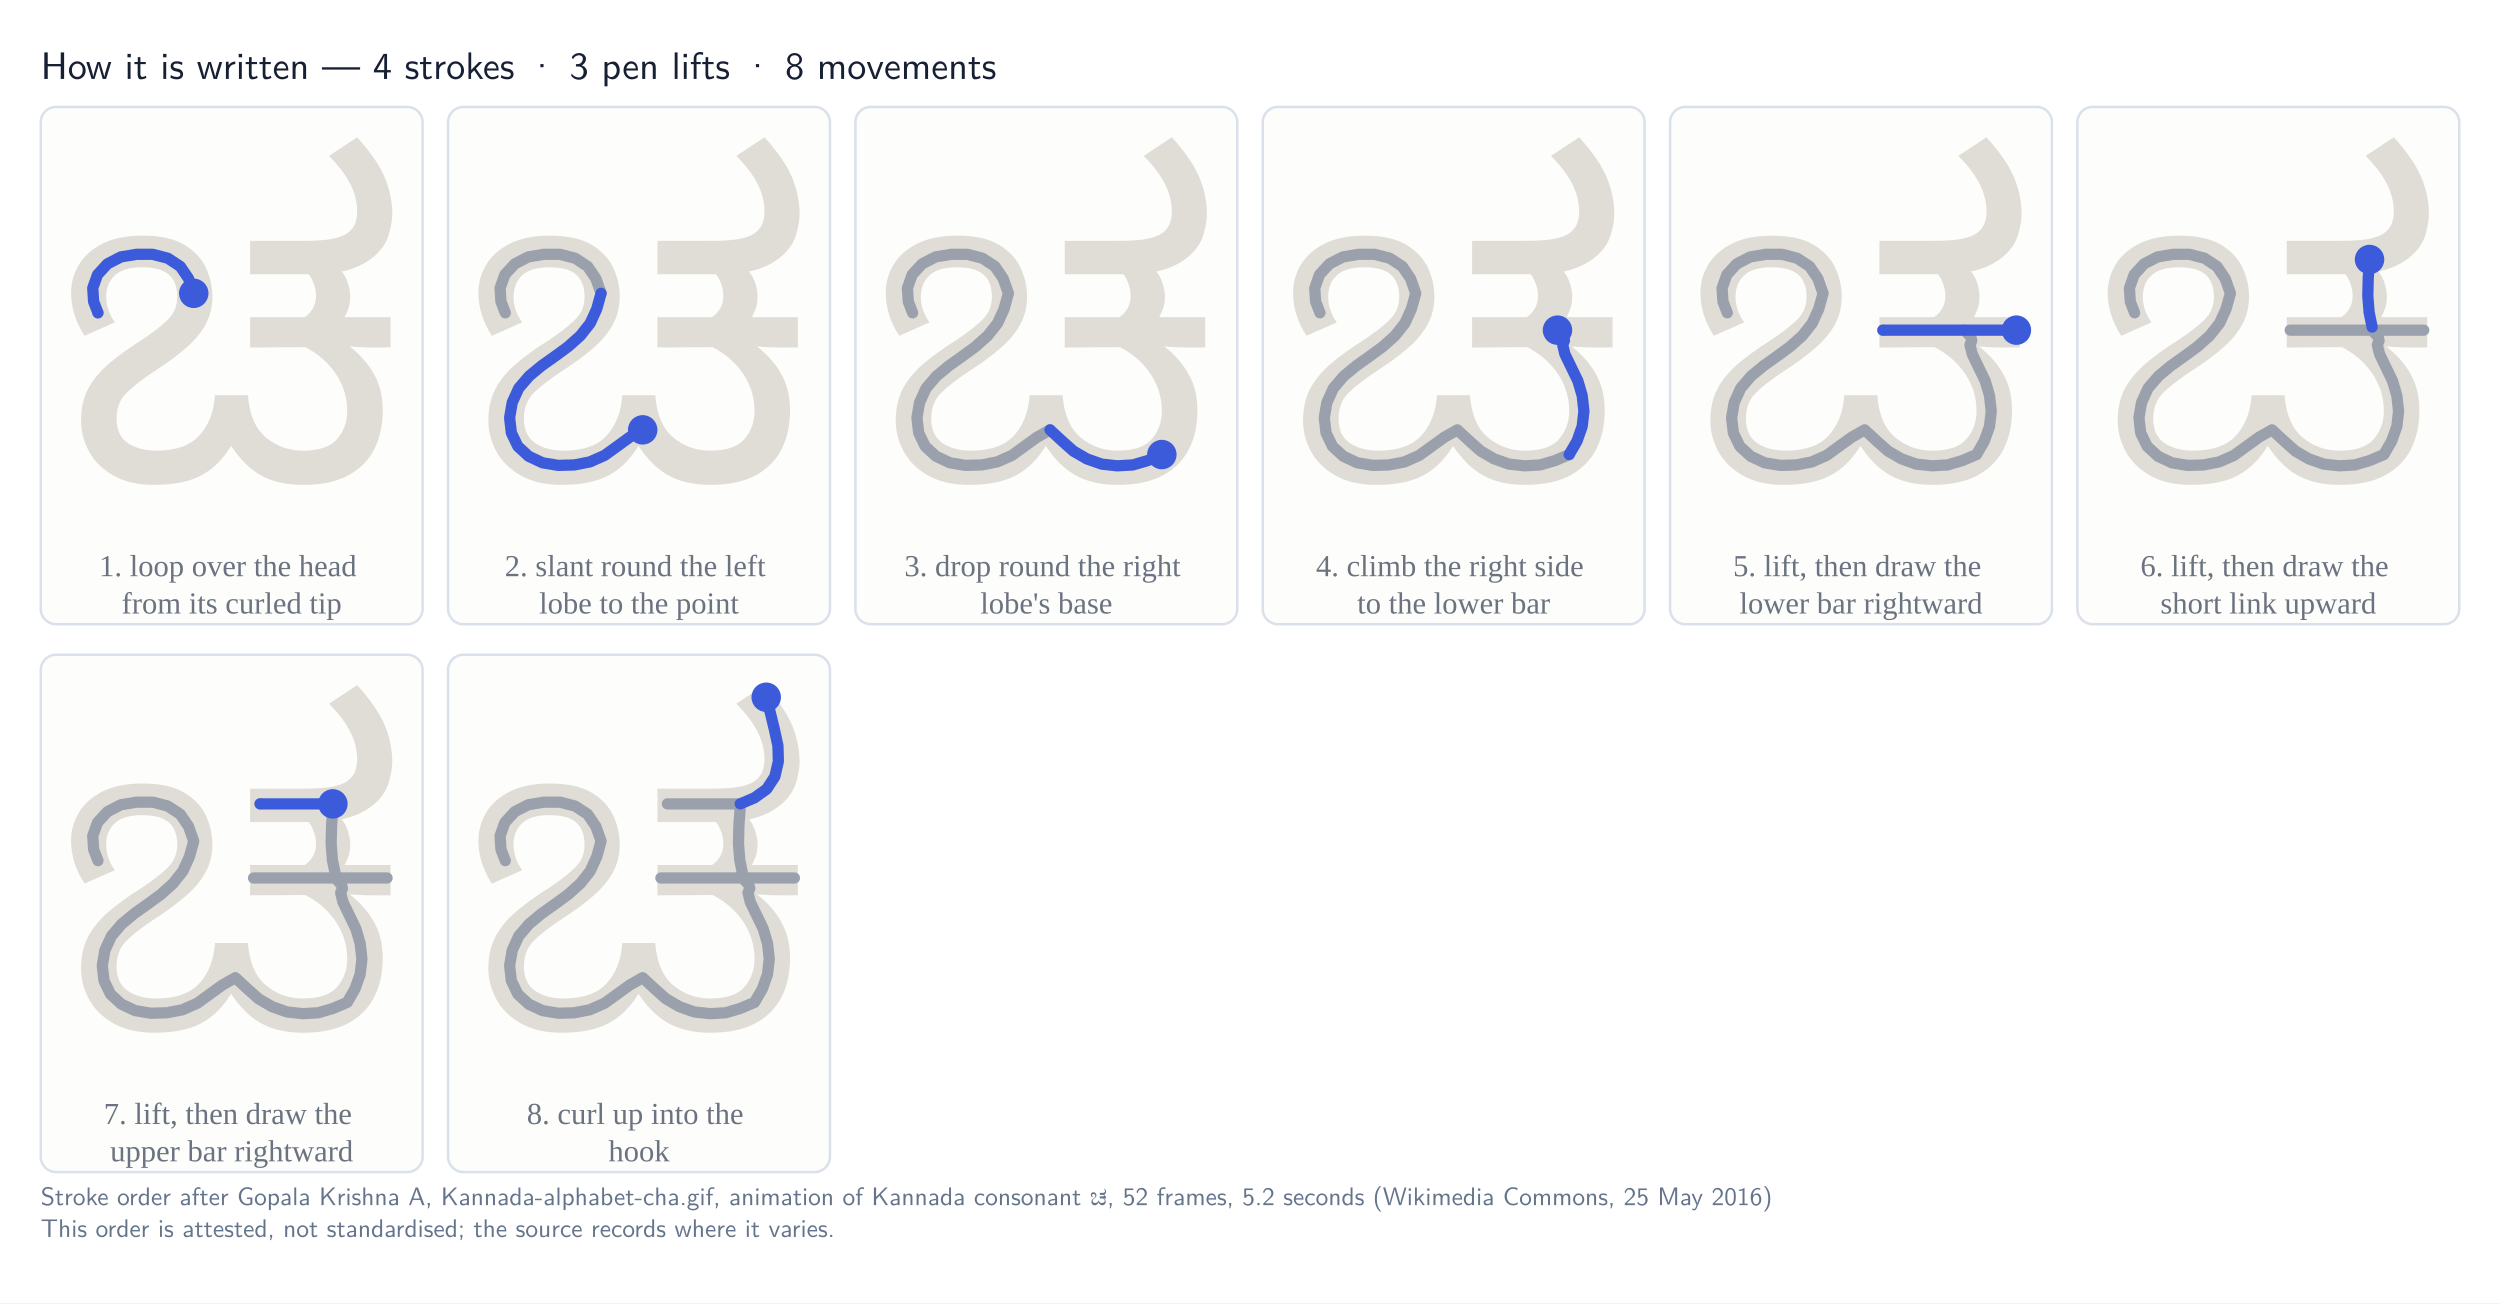
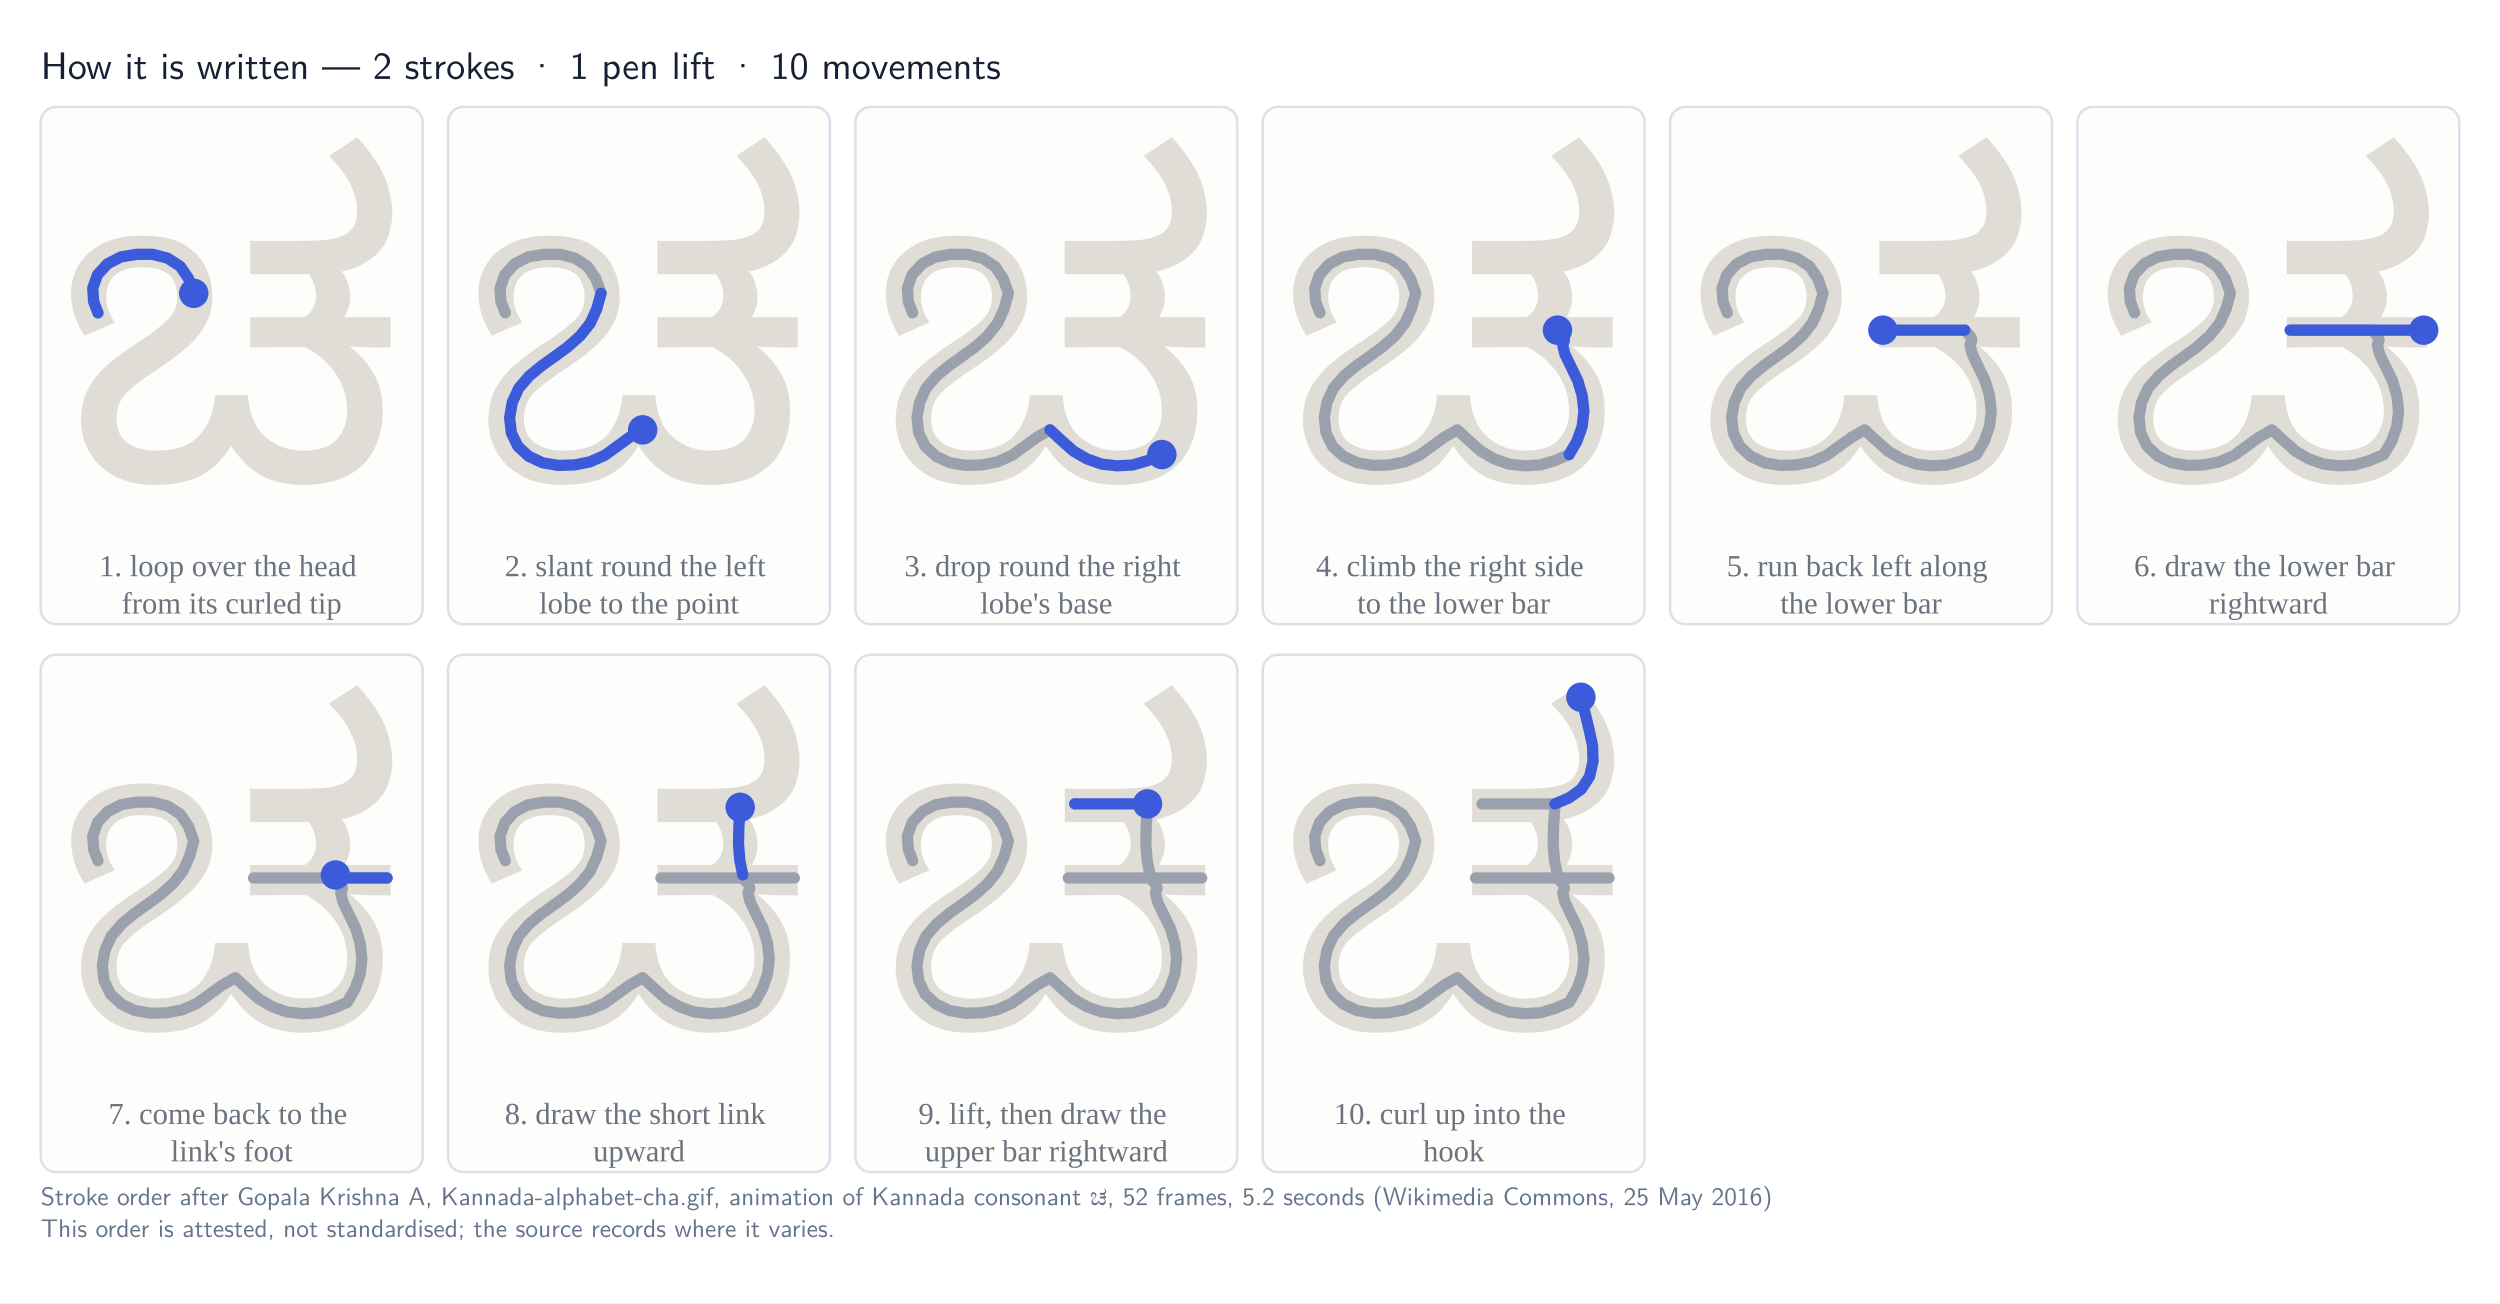
- <svg xmlns="http://www.w3.org/2000/svg" width="982" height="511.88" viewBox="0 0 982 511.88" role="img" aria-label="How to write ಚ: 4 strokes · 3 pen lifts · 8 movements">
+ <svg xmlns="http://www.w3.org/2000/svg" width="982" height="511.88" viewBox="0 0 982 511.88" role="img" aria-label="How to write ಚ: 2 strokes · 1 pen lift · 10 movements">
  <rect x="0" y="0" width="982" height="511.88" fill="#ffffff" />
-   <text x="16" y="31" font-family="Latin Modern Sans, sans-serif" font-size="15" fill="#172033">How it is written — 4 strokes · 3 pen lifts · 8 movements</text>
+   <text x="16" y="31" font-family="Latin Modern Sans, sans-serif" font-size="15" fill="#172033">How it is written — 2 strokes · 1 pen lift · 10 movements</text>
  <rect x="16" y="42" width="150" height="203.19" rx="6" fill="#fdfdfc" stroke="#dbe1ea" stroke-width="1" />
  <svg x="16" y="42" width="150" height="203.19" viewBox="-44 -860 881 1193.4" preserveAspectRatio="xMidYMid meet" overflow="hidden">
    <g transform="scale(1,-1)">
      <path class="ductus__glyph" d="M561 -12Q520 -12 487.5 -0.5Q455 11 429 36.5Q403 62 379 104L410 104Q387 59 360 34Q333 9 298.5 -1.5Q264 -12 218 -12Q162 -12 124 9.5Q86 31 67.5 65Q49 99 49 136Q49 179 65.5 210Q82 241 113 267.5Q144 294 187 321Q225 346 248 368Q271 390 271 422Q271 443 263 458.5Q255 474 237.5 482Q220 490 190 490Q147 490 127 471.5Q107 453 107 422Q107 406 112 391.5Q117 377 127 363L57 332Q41 357 33.5 381.5Q26 406 26 431Q26 466 44 496Q62 526 98.5 544.5Q135 563 191 563Q253 563 288 541.5Q323 520 337.5 488Q352 456 352 423Q352 387 336.5 358.5Q321 330 292.5 305Q264 280 224 254Q178 224 154.5 201Q131 178 131 141Q131 102 157 84.5Q183 67 223 67Q290 67 322 102Q354 137 358 195L434 195Q439 128 475.5 97.5Q512 67 561 67Q617 67 640 94Q663 121 663 158Q663 192 649.5 221.5Q636 251 610.5 275Q585 299 548 314L603 352Q647 327 679 299Q711 271 728 237.5Q745 204 745 160Q745 109 725.5 70.5Q706 32 665.5 10Q625 -12 561 -12ZM439 305L439 375L565 375Q577 383 584 395.5Q591 408 591 424Q591 438 586 452Q581 466 572 477L620 487L649 482Q660 469 665 452.5Q670 436 670 423Q670 407 666 395.5Q662 384 657 375L763 375L763 305L721 305Q701 305 680.5 306.5Q660 308 640 310L619 306L439 305ZM439 474L439 551L556 551Q609 551 631 556Q653 561 664 569Q677 579 681.5 591.5Q686 604 686 618Q686 651 670 682.5Q654 714 621 747L686 790Q733 738 750 696.5Q767 655 767 612Q767 593 759 565.5Q751 538 726 516Q700 494 665.5 484Q631 474 574 474L439 474Z" fill="#e0ddd6" fill-rule="nonzero" />
      <path class="ductus__done" d="M88 385 L88 385" fill="none" stroke="#9aa1ad" stroke-width="26" stroke-linecap="round" stroke-linejoin="round" />
-       <path class="ductus__pen" d="M88 385 L78 411 L76 442 L87 473 L110 498 L141 514 L177 520 L214 520 L249 511 L278 492 L297 464 L309 430" fill="none" stroke="#3b5bdb" stroke-width="26" stroke-linecap="round" stroke-linejoin="round" />
+       <path class="ductus__pen" d="M88 385 L78 411 L76 442 L87 473 L110 498 L141 514 L177 520 L214 520 L249 511 L278 492 L297 464 L309 430 L309 430" fill="none" stroke="#3b5bdb" stroke-width="26" stroke-linecap="round" stroke-linejoin="round" />
      <circle class="ductus__tip" cx="309" cy="430" r="34" fill="#3b5bdb" />
    </g>
    <text class="ductus__caption" x="396.5" y="222.6" text-anchor="middle" font-size="70.6" fill="#6b7280">
      <tspan x="396.5" y="222.6">1. loop over the head</tspan>
      <tspan x="396.5" y="308.7">from its curled tip</tspan>
    </text>
  </svg>
  <rect x="176" y="42" width="150" height="203.19" rx="6" fill="#fdfdfc" stroke="#dbe1ea" stroke-width="1" />
  <svg x="176" y="42" width="150" height="203.19" viewBox="-44 -860 881 1193.4" preserveAspectRatio="xMidYMid meet" overflow="hidden">
    <g transform="scale(1,-1)">
      <path class="ductus__glyph" d="M561 -12Q520 -12 487.5 -0.5Q455 11 429 36.5Q403 62 379 104L410 104Q387 59 360 34Q333 9 298.5 -1.5Q264 -12 218 -12Q162 -12 124 9.5Q86 31 67.5 65Q49 99 49 136Q49 179 65.5 210Q82 241 113 267.5Q144 294 187 321Q225 346 248 368Q271 390 271 422Q271 443 263 458.5Q255 474 237.5 482Q220 490 190 490Q147 490 127 471.5Q107 453 107 422Q107 406 112 391.5Q117 377 127 363L57 332Q41 357 33.5 381.5Q26 406 26 431Q26 466 44 496Q62 526 98.5 544.5Q135 563 191 563Q253 563 288 541.5Q323 520 337.5 488Q352 456 352 423Q352 387 336.5 358.5Q321 330 292.5 305Q264 280 224 254Q178 224 154.5 201Q131 178 131 141Q131 102 157 84.5Q183 67 223 67Q290 67 322 102Q354 137 358 195L434 195Q439 128 475.5 97.5Q512 67 561 67Q617 67 640 94Q663 121 663 158Q663 192 649.5 221.5Q636 251 610.5 275Q585 299 548 314L603 352Q647 327 679 299Q711 271 728 237.5Q745 204 745 160Q745 109 725.5 70.5Q706 32 665.5 10Q625 -12 561 -12ZM439 305L439 375L565 375Q577 383 584 395.5Q591 408 591 424Q591 438 586 452Q581 466 572 477L620 487L649 482Q660 469 665 452.5Q670 436 670 423Q670 407 666 395.5Q662 384 657 375L763 375L763 305L721 305Q701 305 680.5 306.5Q660 308 640 310L619 306L439 305ZM439 474L439 551L556 551Q609 551 631 556Q653 561 664 569Q677 579 681.5 591.5Q686 604 686 618Q686 651 670 682.5Q654 714 621 747L686 790Q733 738 750 696.5Q767 655 767 612Q767 593 759 565.5Q751 538 726 516Q700 494 665.5 484Q631 474 574 474L439 474Z" fill="#e0ddd6" fill-rule="nonzero" />
      <path class="ductus__done" d="M88 385 L78 411 L76 442 L87 473 L110 498 L141 514 L177 520 L214 520 L249 511 L278 492 L297 464 L309 430 L309 430" fill="none" stroke="#9aa1ad" stroke-width="26" stroke-linecap="round" stroke-linejoin="round" />
      <path class="ductus__pen" d="M309 430 L299 394 L284 361 L261 332 L233 307 L203 285 L172 263 L143 239 L119 211 L104 178 L98 143 L102 108 L117 77 L142 54 L174 39 L210 33 L247 34 L283 41 L317 56 L346 77 L375 98 L405 115" fill="none" stroke="#3b5bdb" stroke-width="26" stroke-linecap="round" stroke-linejoin="round" />
      <circle class="ductus__tip" cx="405" cy="115" r="34" fill="#3b5bdb" />
    </g>
    <text class="ductus__caption" x="396.5" y="222.6" text-anchor="middle" font-size="70.6" fill="#6b7280">
      <tspan x="396.5" y="222.6">2. slant round the left</tspan>
      <tspan x="396.5" y="308.7">lobe to the point</tspan>
    </text>
  </svg>
  <rect x="336" y="42" width="150" height="203.19" rx="6" fill="#fdfdfc" stroke="#dbe1ea" stroke-width="1" />
  <svg x="336" y="42" width="150" height="203.19" viewBox="-44 -860 881 1193.4" preserveAspectRatio="xMidYMid meet" overflow="hidden">
    <g transform="scale(1,-1)">
      <path class="ductus__glyph" d="M561 -12Q520 -12 487.5 -0.5Q455 11 429 36.5Q403 62 379 104L410 104Q387 59 360 34Q333 9 298.5 -1.5Q264 -12 218 -12Q162 -12 124 9.5Q86 31 67.5 65Q49 99 49 136Q49 179 65.5 210Q82 241 113 267.5Q144 294 187 321Q225 346 248 368Q271 390 271 422Q271 443 263 458.5Q255 474 237.5 482Q220 490 190 490Q147 490 127 471.5Q107 453 107 422Q107 406 112 391.5Q117 377 127 363L57 332Q41 357 33.5 381.5Q26 406 26 431Q26 466 44 496Q62 526 98.5 544.5Q135 563 191 563Q253 563 288 541.5Q323 520 337.5 488Q352 456 352 423Q352 387 336.5 358.5Q321 330 292.5 305Q264 280 224 254Q178 224 154.5 201Q131 178 131 141Q131 102 157 84.5Q183 67 223 67Q290 67 322 102Q354 137 358 195L434 195Q439 128 475.5 97.5Q512 67 561 67Q617 67 640 94Q663 121 663 158Q663 192 649.5 221.5Q636 251 610.5 275Q585 299 548 314L603 352Q647 327 679 299Q711 271 728 237.5Q745 204 745 160Q745 109 725.5 70.5Q706 32 665.5 10Q625 -12 561 -12ZM439 305L439 375L565 375Q577 383 584 395.5Q591 408 591 424Q591 438 586 452Q581 466 572 477L620 487L649 482Q660 469 665 452.5Q670 436 670 423Q670 407 666 395.5Q662 384 657 375L763 375L763 305L721 305Q701 305 680.5 306.5Q660 308 640 310L619 306L439 305ZM439 474L439 551L556 551Q609 551 631 556Q653 561 664 569Q677 579 681.5 591.5Q686 604 686 618Q686 651 670 682.5Q654 714 621 747L686 790Q733 738 750 696.5Q767 655 767 612Q767 593 759 565.5Q751 538 726 516Q700 494 665.5 484Q631 474 574 474L439 474Z" fill="#e0ddd6" fill-rule="nonzero" />
      <path class="ductus__done" d="M88 385 L78 411 L76 442 L87 473 L110 498 L141 514 L177 520 L214 520 L249 511 L278 492 L297 464 L309 430 L299 394 L284 361 L261 332 L233 307 L203 285 L172 263 L143 239 L119 211 L104 178 L98 143 L102 108 L117 77 L142 54 L174 39 L210 33 L247 34 L283 41 L317 56 L346 77 L375 98 L405 115 L405 115" fill="none" stroke="#9aa1ad" stroke-width="26" stroke-linecap="round" stroke-linejoin="round" />
      <path class="ductus__pen" d="M405 115 L432 90 L459 66 L490 48 L524 36 L560 32 L596 34 L630 44 L663 58" fill="none" stroke="#3b5bdb" stroke-width="26" stroke-linecap="round" stroke-linejoin="round" />
      <circle class="ductus__tip" cx="663" cy="58" r="34" fill="#3b5bdb" />
    </g>
    <text class="ductus__caption" x="396.5" y="222.6" text-anchor="middle" font-size="70.6" fill="#6b7280">
      <tspan x="396.5" y="222.6">3. drop round the right</tspan>
      <tspan x="396.5" y="308.7">lobe's base</tspan>
    </text>
  </svg>
  <rect x="496" y="42" width="150" height="203.19" rx="6" fill="#fdfdfc" stroke="#dbe1ea" stroke-width="1" />
  <svg x="496" y="42" width="150" height="203.19" viewBox="-44 -860 881 1193.4" preserveAspectRatio="xMidYMid meet" overflow="hidden">
    <g transform="scale(1,-1)">
      <path class="ductus__glyph" d="M561 -12Q520 -12 487.5 -0.5Q455 11 429 36.5Q403 62 379 104L410 104Q387 59 360 34Q333 9 298.5 -1.5Q264 -12 218 -12Q162 -12 124 9.5Q86 31 67.5 65Q49 99 49 136Q49 179 65.5 210Q82 241 113 267.5Q144 294 187 321Q225 346 248 368Q271 390 271 422Q271 443 263 458.5Q255 474 237.5 482Q220 490 190 490Q147 490 127 471.5Q107 453 107 422Q107 406 112 391.5Q117 377 127 363L57 332Q41 357 33.5 381.5Q26 406 26 431Q26 466 44 496Q62 526 98.5 544.5Q135 563 191 563Q253 563 288 541.5Q323 520 337.5 488Q352 456 352 423Q352 387 336.5 358.5Q321 330 292.5 305Q264 280 224 254Q178 224 154.5 201Q131 178 131 141Q131 102 157 84.5Q183 67 223 67Q290 67 322 102Q354 137 358 195L434 195Q439 128 475.5 97.5Q512 67 561 67Q617 67 640 94Q663 121 663 158Q663 192 649.5 221.5Q636 251 610.5 275Q585 299 548 314L603 352Q647 327 679 299Q711 271 728 237.5Q745 204 745 160Q745 109 725.5 70.5Q706 32 665.5 10Q625 -12 561 -12ZM439 305L439 375L565 375Q577 383 584 395.5Q591 408 591 424Q591 438 586 452Q581 466 572 477L620 487L649 482Q660 469 665 452.5Q670 436 670 423Q670 407 666 395.5Q662 384 657 375L763 375L763 305L721 305Q701 305 680.5 306.5Q660 308 640 310L619 306L439 305ZM439 474L439 551L556 551Q609 551 631 556Q653 561 664 569Q677 579 681.5 591.5Q686 604 686 618Q686 651 670 682.5Q654 714 621 747L686 790Q733 738 750 696.5Q767 655 767 612Q767 593 759 565.5Q751 538 726 516Q700 494 665.5 484Q631 474 574 474L439 474Z" fill="#e0ddd6" fill-rule="nonzero" />
      <path class="ductus__done" d="M88 385 L78 411 L76 442 L87 473 L110 498 L141 514 L177 520 L214 520 L249 511 L278 492 L297 464 L309 430 L299 394 L284 361 L261 332 L233 307 L203 285 L172 263 L143 239 L119 211 L104 178 L98 143 L102 108 L117 77 L142 54 L174 39 L210 33 L247 34 L283 41 L317 56 L346 77 L375 98 L405 115 L432 90 L459 66 L490 48 L524 36 L560 32 L596 34 L630 44 L663 58 L663 58" fill="none" stroke="#9aa1ad" stroke-width="26" stroke-linecap="round" stroke-linejoin="round" />
      <path class="ductus__pen" d="M663 58 L681 89 L693 123 L697 158 L693 194 L683 228 L667 261 L653 290 L648 311 L652 321 L650 329 L636 345" fill="none" stroke="#3b5bdb" stroke-width="26" stroke-linecap="round" stroke-linejoin="round" />
      <circle class="ductus__tip" cx="636" cy="345" r="34" fill="#3b5bdb" />
    </g>
    <text class="ductus__caption" x="396.5" y="222.6" text-anchor="middle" font-size="70.6" fill="#6b7280">
      <tspan x="396.5" y="222.6">4. climb the right side</tspan>
      <tspan x="396.5" y="308.7">to the lower bar</tspan>
    </text>
  </svg>
  <rect x="656" y="42" width="150" height="203.19" rx="6" fill="#fdfdfc" stroke="#dbe1ea" stroke-width="1" />
  <svg x="656" y="42" width="150" height="203.19" viewBox="-44 -860 881 1193.4" preserveAspectRatio="xMidYMid meet" overflow="hidden">
    <g transform="scale(1,-1)">
      <path class="ductus__glyph" d="M561 -12Q520 -12 487.5 -0.5Q455 11 429 36.5Q403 62 379 104L410 104Q387 59 360 34Q333 9 298.5 -1.5Q264 -12 218 -12Q162 -12 124 9.5Q86 31 67.5 65Q49 99 49 136Q49 179 65.5 210Q82 241 113 267.5Q144 294 187 321Q225 346 248 368Q271 390 271 422Q271 443 263 458.5Q255 474 237.5 482Q220 490 190 490Q147 490 127 471.5Q107 453 107 422Q107 406 112 391.5Q117 377 127 363L57 332Q41 357 33.5 381.5Q26 406 26 431Q26 466 44 496Q62 526 98.5 544.5Q135 563 191 563Q253 563 288 541.5Q323 520 337.5 488Q352 456 352 423Q352 387 336.5 358.5Q321 330 292.5 305Q264 280 224 254Q178 224 154.5 201Q131 178 131 141Q131 102 157 84.5Q183 67 223 67Q290 67 322 102Q354 137 358 195L434 195Q439 128 475.5 97.5Q512 67 561 67Q617 67 640 94Q663 121 663 158Q663 192 649.5 221.5Q636 251 610.5 275Q585 299 548 314L603 352Q647 327 679 299Q711 271 728 237.5Q745 204 745 160Q745 109 725.5 70.5Q706 32 665.5 10Q625 -12 561 -12ZM439 305L439 375L565 375Q577 383 584 395.5Q591 408 591 424Q591 438 586 452Q581 466 572 477L620 487L649 482Q660 469 665 452.5Q670 436 670 423Q670 407 666 395.5Q662 384 657 375L763 375L763 305L721 305Q701 305 680.5 306.5Q660 308 640 310L619 306L439 305ZM439 474L439 551L556 551Q609 551 631 556Q653 561 664 569Q677 579 681.5 591.5Q686 604 686 618Q686 651 670 682.5Q654 714 621 747L686 790Q733 738 750 696.5Q767 655 767 612Q767 593 759 565.5Q751 538 726 516Q700 494 665.5 484Q631 474 574 474L439 474Z" fill="#e0ddd6" fill-rule="nonzero" />
-       <path class="ductus__done" d="M88 385 L78 411 L76 442 L87 473 L110 498 L141 514 L177 520 L214 520 L249 511 L278 492 L297 464 L309 430 L299 394 L284 361 L261 332 L233 307 L203 285 L172 263 L143 239 L119 211 L104 178 L98 143 L102 108 L117 77 L142 54 L174 39 L210 33 L247 34 L283 41 L317 56 L346 77 L375 98 L405 115 L432 90 L459 66 L490 48 L524 36 L560 32 L596 34 L630 44 L663 58 L681 89 L693 123 L697 158 L693 194 L683 228 L667 261 L653 290 L648 311 L652 321 L650 329 L636 345" fill="none" stroke="#9aa1ad" stroke-width="26" stroke-linecap="round" stroke-linejoin="round" />
-       <path class="ductus__done" d="M447 345 L447 345" fill="none" stroke="#9aa1ad" stroke-width="26" stroke-linecap="round" stroke-linejoin="round" />
-       <path class="ductus__pen" d="M447 345 L486 345 L524 345 L562 345 L601 345 L640 345 L678 345 L716 345 L755 345" fill="none" stroke="#3b5bdb" stroke-width="26" stroke-linecap="round" stroke-linejoin="round" />
-       <circle class="ductus__tip" cx="755" cy="345" r="34" fill="#3b5bdb" />
+       <path class="ductus__done" d="M88 385 L78 411 L76 442 L87 473 L110 498 L141 514 L177 520 L214 520 L249 511 L278 492 L297 464 L309 430 L299 394 L284 361 L261 332 L233 307 L203 285 L172 263 L143 239 L119 211 L104 178 L98 143 L102 108 L117 77 L142 54 L174 39 L210 33 L247 34 L283 41 L317 56 L346 77 L375 98 L405 115 L432 90 L459 66 L490 48 L524 36 L560 32 L596 34 L630 44 L663 58 L681 89 L693 123 L697 158 L693 194 L683 228 L667 261 L653 290 L648 311 L652 321 L650 329 L636 345 L636 345" fill="none" stroke="#9aa1ad" stroke-width="26" stroke-linecap="round" stroke-linejoin="round" />
+       <path class="ductus__pen" d="M636 345 L598 345 L560 345 L523 345 L485 345 L447 345 L447 345" fill="none" stroke="#3b5bdb" stroke-width="26" stroke-linecap="round" stroke-linejoin="round" />
+       <circle class="ductus__tip" cx="447" cy="345" r="34" fill="#3b5bdb" />
    </g>
    <text class="ductus__caption" x="396.5" y="222.6" text-anchor="middle" font-size="70.6" fill="#6b7280">
-       <tspan x="396.5" y="222.6">5. lift, then draw the</tspan>
-       <tspan x="396.5" y="308.7">lower bar rightward</tspan>
+       <tspan x="396.5" y="222.6">5. run back left along</tspan>
+       <tspan x="396.5" y="308.7">the lower bar</tspan>
    </text>
  </svg>
  <rect x="816" y="42" width="150" height="203.19" rx="6" fill="#fdfdfc" stroke="#dbe1ea" stroke-width="1" />
  <svg x="816" y="42" width="150" height="203.19" viewBox="-44 -860 881 1193.4" preserveAspectRatio="xMidYMid meet" overflow="hidden">
    <g transform="scale(1,-1)">
      <path class="ductus__glyph" d="M561 -12Q520 -12 487.5 -0.5Q455 11 429 36.5Q403 62 379 104L410 104Q387 59 360 34Q333 9 298.5 -1.5Q264 -12 218 -12Q162 -12 124 9.5Q86 31 67.5 65Q49 99 49 136Q49 179 65.5 210Q82 241 113 267.5Q144 294 187 321Q225 346 248 368Q271 390 271 422Q271 443 263 458.5Q255 474 237.5 482Q220 490 190 490Q147 490 127 471.5Q107 453 107 422Q107 406 112 391.5Q117 377 127 363L57 332Q41 357 33.5 381.5Q26 406 26 431Q26 466 44 496Q62 526 98.5 544.5Q135 563 191 563Q253 563 288 541.5Q323 520 337.5 488Q352 456 352 423Q352 387 336.5 358.5Q321 330 292.5 305Q264 280 224 254Q178 224 154.5 201Q131 178 131 141Q131 102 157 84.5Q183 67 223 67Q290 67 322 102Q354 137 358 195L434 195Q439 128 475.5 97.5Q512 67 561 67Q617 67 640 94Q663 121 663 158Q663 192 649.5 221.5Q636 251 610.5 275Q585 299 548 314L603 352Q647 327 679 299Q711 271 728 237.5Q745 204 745 160Q745 109 725.5 70.5Q706 32 665.5 10Q625 -12 561 -12ZM439 305L439 375L565 375Q577 383 584 395.5Q591 408 591 424Q591 438 586 452Q581 466 572 477L620 487L649 482Q660 469 665 452.5Q670 436 670 423Q670 407 666 395.5Q662 384 657 375L763 375L763 305L721 305Q701 305 680.5 306.5Q660 308 640 310L619 306L439 305ZM439 474L439 551L556 551Q609 551 631 556Q653 561 664 569Q677 579 681.5 591.5Q686 604 686 618Q686 651 670 682.5Q654 714 621 747L686 790Q733 738 750 696.5Q767 655 767 612Q767 593 759 565.5Q751 538 726 516Q700 494 665.5 484Q631 474 574 474L439 474Z" fill="#e0ddd6" fill-rule="nonzero" />
-       <path class="ductus__done" d="M88 385 L78 411 L76 442 L87 473 L110 498 L141 514 L177 520 L214 520 L249 511 L278 492 L297 464 L309 430 L299 394 L284 361 L261 332 L233 307 L203 285 L172 263 L143 239 L119 211 L104 178 L98 143 L102 108 L117 77 L142 54 L174 39 L210 33 L247 34 L283 41 L317 56 L346 77 L375 98 L405 115 L432 90 L459 66 L490 48 L524 36 L560 32 L596 34 L630 44 L663 58 L681 89 L693 123 L697 158 L693 194 L683 228 L667 261 L653 290 L648 311 L652 321 L650 329 L636 345" fill="none" stroke="#9aa1ad" stroke-width="26" stroke-linecap="round" stroke-linejoin="round" />
-       <path class="ductus__done" d="M447 345 L486 345 L524 345 L562 345 L601 345 L640 345 L678 345 L716 345 L755 345" fill="none" stroke="#9aa1ad" stroke-width="26" stroke-linecap="round" stroke-linejoin="round" />
-       <path class="ductus__done" d="M636 352 L636 352" fill="none" stroke="#9aa1ad" stroke-width="26" stroke-linecap="round" stroke-linejoin="round" />
-       <path class="ductus__pen" d="M636 352 L629 386 L626 424 L627 466 L630 508" fill="none" stroke="#3b5bdb" stroke-width="26" stroke-linecap="round" stroke-linejoin="round" />
-       <circle class="ductus__tip" cx="630" cy="508" r="34" fill="#3b5bdb" />
+       <path class="ductus__done" d="M88 385 L78 411 L76 442 L87 473 L110 498 L141 514 L177 520 L214 520 L249 511 L278 492 L297 464 L309 430 L299 394 L284 361 L261 332 L233 307 L203 285 L172 263 L143 239 L119 211 L104 178 L98 143 L102 108 L117 77 L142 54 L174 39 L210 33 L247 34 L283 41 L317 56 L346 77 L375 98 L405 115 L432 90 L459 66 L490 48 L524 36 L560 32 L596 34 L630 44 L663 58 L681 89 L693 123 L697 158 L693 194 L683 228 L667 261 L653 290 L648 311 L652 321 L650 329 L636 345 L598 345 L560 345 L523 345 L485 345 L447 345 L447 345" fill="none" stroke="#9aa1ad" stroke-width="26" stroke-linecap="round" stroke-linejoin="round" />
+       <path class="ductus__pen" d="M447 345 L486 345 L524 345 L562 345 L601 345 L640 345 L678 345 L716 345 L755 345" fill="none" stroke="#3b5bdb" stroke-width="26" stroke-linecap="round" stroke-linejoin="round" />
+       <circle class="ductus__tip" cx="755" cy="345" r="34" fill="#3b5bdb" />
    </g>
    <text class="ductus__caption" x="396.5" y="222.6" text-anchor="middle" font-size="70.6" fill="#6b7280">
-       <tspan x="396.5" y="222.6">6. lift, then draw the</tspan>
-       <tspan x="396.5" y="308.7">short link upward</tspan>
+       <tspan x="396.5" y="222.6">6. draw the lower bar</tspan>
+       <tspan x="396.5" y="308.7">rightward</tspan>
    </text>
  </svg>
  <rect x="16" y="257.19" width="150" height="203.19" rx="6" fill="#fdfdfc" stroke="#dbe1ea" stroke-width="1" />
  <svg x="16" y="257.19" width="150" height="203.19" viewBox="-44 -860 881 1193.4" preserveAspectRatio="xMidYMid meet" overflow="hidden">
    <g transform="scale(1,-1)">
      <path class="ductus__glyph" d="M561 -12Q520 -12 487.5 -0.5Q455 11 429 36.5Q403 62 379 104L410 104Q387 59 360 34Q333 9 298.5 -1.5Q264 -12 218 -12Q162 -12 124 9.5Q86 31 67.5 65Q49 99 49 136Q49 179 65.5 210Q82 241 113 267.5Q144 294 187 321Q225 346 248 368Q271 390 271 422Q271 443 263 458.5Q255 474 237.5 482Q220 490 190 490Q147 490 127 471.5Q107 453 107 422Q107 406 112 391.5Q117 377 127 363L57 332Q41 357 33.5 381.5Q26 406 26 431Q26 466 44 496Q62 526 98.5 544.5Q135 563 191 563Q253 563 288 541.5Q323 520 337.5 488Q352 456 352 423Q352 387 336.5 358.5Q321 330 292.5 305Q264 280 224 254Q178 224 154.5 201Q131 178 131 141Q131 102 157 84.5Q183 67 223 67Q290 67 322 102Q354 137 358 195L434 195Q439 128 475.5 97.5Q512 67 561 67Q617 67 640 94Q663 121 663 158Q663 192 649.5 221.5Q636 251 610.5 275Q585 299 548 314L603 352Q647 327 679 299Q711 271 728 237.5Q745 204 745 160Q745 109 725.5 70.5Q706 32 665.5 10Q625 -12 561 -12ZM439 305L439 375L565 375Q577 383 584 395.5Q591 408 591 424Q591 438 586 452Q581 466 572 477L620 487L649 482Q660 469 665 452.5Q670 436 670 423Q670 407 666 395.5Q662 384 657 375L763 375L763 305L721 305Q701 305 680.5 306.5Q660 308 640 310L619 306L439 305ZM439 474L439 551L556 551Q609 551 631 556Q653 561 664 569Q677 579 681.5 591.5Q686 604 686 618Q686 651 670 682.5Q654 714 621 747L686 790Q733 738 750 696.5Q767 655 767 612Q767 593 759 565.5Q751 538 726 516Q700 494 665.5 484Q631 474 574 474L439 474Z" fill="#e0ddd6" fill-rule="nonzero" />
-       <path class="ductus__done" d="M88 385 L78 411 L76 442 L87 473 L110 498 L141 514 L177 520 L214 520 L249 511 L278 492 L297 464 L309 430 L299 394 L284 361 L261 332 L233 307 L203 285 L172 263 L143 239 L119 211 L104 178 L98 143 L102 108 L117 77 L142 54 L174 39 L210 33 L247 34 L283 41 L317 56 L346 77 L375 98 L405 115 L432 90 L459 66 L490 48 L524 36 L560 32 L596 34 L630 44 L663 58 L681 89 L693 123 L697 158 L693 194 L683 228 L667 261 L653 290 L648 311 L652 321 L650 329 L636 345" fill="none" stroke="#9aa1ad" stroke-width="26" stroke-linecap="round" stroke-linejoin="round" />
-       <path class="ductus__done" d="M447 345 L486 345 L524 345 L562 345 L601 345 L640 345 L678 345 L716 345 L755 345" fill="none" stroke="#9aa1ad" stroke-width="26" stroke-linecap="round" stroke-linejoin="round" />
-       <path class="ductus__done" d="M636 352 L629 386 L626 424 L627 466 L630 508" fill="none" stroke="#9aa1ad" stroke-width="26" stroke-linecap="round" stroke-linejoin="round" />
-       <path class="ductus__done" d="M462 516 L462 516" fill="none" stroke="#9aa1ad" stroke-width="26" stroke-linecap="round" stroke-linejoin="round" />
-       <path class="ductus__pen" d="M462 516 L504 516 L546 516 L588 516 L630 516" fill="none" stroke="#3b5bdb" stroke-width="26" stroke-linecap="round" stroke-linejoin="round" />
-       <circle class="ductus__tip" cx="630" cy="516" r="34" fill="#3b5bdb" />
+       <path class="ductus__done" d="M88 385 L78 411 L76 442 L87 473 L110 498 L141 514 L177 520 L214 520 L249 511 L278 492 L297 464 L309 430 L299 394 L284 361 L261 332 L233 307 L203 285 L172 263 L143 239 L119 211 L104 178 L98 143 L102 108 L117 77 L142 54 L174 39 L210 33 L247 34 L283 41 L317 56 L346 77 L375 98 L405 115 L432 90 L459 66 L490 48 L524 36 L560 32 L596 34 L630 44 L663 58 L681 89 L693 123 L697 158 L693 194 L683 228 L667 261 L653 290 L648 311 L652 321 L650 329 L636 345 L598 345 L560 345 L523 345 L485 345 L447 345 L486 345 L524 345 L562 345 L601 345 L640 345 L678 345 L716 345 L755 345 L755 345" fill="none" stroke="#9aa1ad" stroke-width="26" stroke-linecap="round" stroke-linejoin="round" />
+       <path class="ductus__pen" d="M755 345 L716 345 L678 345 L640 345 L636 352" fill="none" stroke="#3b5bdb" stroke-width="26" stroke-linecap="round" stroke-linejoin="round" />
+       <circle class="ductus__tip" cx="636" cy="352" r="34" fill="#3b5bdb" />
    </g>
    <text class="ductus__caption" x="396.5" y="222.6" text-anchor="middle" font-size="70.6" fill="#6b7280">
-       <tspan x="396.5" y="222.6">7. lift, then draw the</tspan>
-       <tspan x="396.5" y="308.7">upper bar rightward</tspan>
+       <tspan x="396.5" y="222.6">7. come back to the</tspan>
+       <tspan x="396.5" y="308.7">link's foot</tspan>
    </text>
  </svg>
  <rect x="176" y="257.19" width="150" height="203.19" rx="6" fill="#fdfdfc" stroke="#dbe1ea" stroke-width="1" />
  <svg x="176" y="257.19" width="150" height="203.19" viewBox="-44 -860 881 1193.4" preserveAspectRatio="xMidYMid meet" overflow="hidden">
    <g transform="scale(1,-1)">
      <path class="ductus__glyph" d="M561 -12Q520 -12 487.5 -0.5Q455 11 429 36.5Q403 62 379 104L410 104Q387 59 360 34Q333 9 298.5 -1.5Q264 -12 218 -12Q162 -12 124 9.5Q86 31 67.5 65Q49 99 49 136Q49 179 65.5 210Q82 241 113 267.5Q144 294 187 321Q225 346 248 368Q271 390 271 422Q271 443 263 458.5Q255 474 237.5 482Q220 490 190 490Q147 490 127 471.5Q107 453 107 422Q107 406 112 391.5Q117 377 127 363L57 332Q41 357 33.5 381.5Q26 406 26 431Q26 466 44 496Q62 526 98.5 544.5Q135 563 191 563Q253 563 288 541.5Q323 520 337.5 488Q352 456 352 423Q352 387 336.5 358.5Q321 330 292.5 305Q264 280 224 254Q178 224 154.5 201Q131 178 131 141Q131 102 157 84.5Q183 67 223 67Q290 67 322 102Q354 137 358 195L434 195Q439 128 475.5 97.5Q512 67 561 67Q617 67 640 94Q663 121 663 158Q663 192 649.5 221.5Q636 251 610.5 275Q585 299 548 314L603 352Q647 327 679 299Q711 271 728 237.5Q745 204 745 160Q745 109 725.5 70.5Q706 32 665.5 10Q625 -12 561 -12ZM439 305L439 375L565 375Q577 383 584 395.5Q591 408 591 424Q591 438 586 452Q581 466 572 477L620 487L649 482Q660 469 665 452.5Q670 436 670 423Q670 407 666 395.5Q662 384 657 375L763 375L763 305L721 305Q701 305 680.5 306.5Q660 308 640 310L619 306L439 305ZM439 474L439 551L556 551Q609 551 631 556Q653 561 664 569Q677 579 681.5 591.5Q686 604 686 618Q686 651 670 682.5Q654 714 621 747L686 790Q733 738 750 696.5Q767 655 767 612Q767 593 759 565.5Q751 538 726 516Q700 494 665.5 484Q631 474 574 474L439 474Z" fill="#e0ddd6" fill-rule="nonzero" />
-       <path class="ductus__done" d="M88 385 L78 411 L76 442 L87 473 L110 498 L141 514 L177 520 L214 520 L249 511 L278 492 L297 464 L309 430 L299 394 L284 361 L261 332 L233 307 L203 285 L172 263 L143 239 L119 211 L104 178 L98 143 L102 108 L117 77 L142 54 L174 39 L210 33 L247 34 L283 41 L317 56 L346 77 L375 98 L405 115 L432 90 L459 66 L490 48 L524 36 L560 32 L596 34 L630 44 L663 58 L681 89 L693 123 L697 158 L693 194 L683 228 L667 261 L653 290 L648 311 L652 321 L650 329 L636 345" fill="none" stroke="#9aa1ad" stroke-width="26" stroke-linecap="round" stroke-linejoin="round" />
-       <path class="ductus__done" d="M447 345 L486 345 L524 345 L562 345 L601 345 L640 345 L678 345 L716 345 L755 345" fill="none" stroke="#9aa1ad" stroke-width="26" stroke-linecap="round" stroke-linejoin="round" />
-       <path class="ductus__done" d="M636 352 L629 386 L626 424 L627 466 L630 508" fill="none" stroke="#9aa1ad" stroke-width="26" stroke-linecap="round" stroke-linejoin="round" />
+       <path class="ductus__done" d="M88 385 L78 411 L76 442 L87 473 L110 498 L141 514 L177 520 L214 520 L249 511 L278 492 L297 464 L309 430 L299 394 L284 361 L261 332 L233 307 L203 285 L172 263 L143 239 L119 211 L104 178 L98 143 L102 108 L117 77 L142 54 L174 39 L210 33 L247 34 L283 41 L317 56 L346 77 L375 98 L405 115 L432 90 L459 66 L490 48 L524 36 L560 32 L596 34 L630 44 L663 58 L681 89 L693 123 L697 158 L693 194 L683 228 L667 261 L653 290 L648 311 L652 321 L650 329 L636 345 L598 345 L560 345 L523 345 L485 345 L447 345 L486 345 L524 345 L562 345 L601 345 L640 345 L678 345 L716 345 L755 345 L716 345 L678 345 L640 345 L636 352 L636 352" fill="none" stroke="#9aa1ad" stroke-width="26" stroke-linecap="round" stroke-linejoin="round" />
+       <path class="ductus__pen" d="M636 352 L629 386 L626 424 L627 466 L630 508" fill="none" stroke="#3b5bdb" stroke-width="26" stroke-linecap="round" stroke-linejoin="round" />
+       <circle class="ductus__tip" cx="630" cy="508" r="34" fill="#3b5bdb" />
+     </g>
+     <text class="ductus__caption" x="396.5" y="222.6" text-anchor="middle" font-size="70.6" fill="#6b7280">
+       <tspan x="396.5" y="222.6">8. draw the short link</tspan>
+       <tspan x="396.5" y="308.7">upward</tspan>
+     </text>
+   </svg>
+   <rect x="336" y="257.19" width="150" height="203.19" rx="6" fill="#fdfdfc" stroke="#dbe1ea" stroke-width="1" />
+   <svg x="336" y="257.19" width="150" height="203.19" viewBox="-44 -860 881 1193.4" preserveAspectRatio="xMidYMid meet" overflow="hidden">
+     <g transform="scale(1,-1)">
+       <path class="ductus__glyph" d="M561 -12Q520 -12 487.5 -0.5Q455 11 429 36.5Q403 62 379 104L410 104Q387 59 360 34Q333 9 298.5 -1.5Q264 -12 218 -12Q162 -12 124 9.5Q86 31 67.5 65Q49 99 49 136Q49 179 65.5 210Q82 241 113 267.5Q144 294 187 321Q225 346 248 368Q271 390 271 422Q271 443 263 458.5Q255 474 237.5 482Q220 490 190 490Q147 490 127 471.5Q107 453 107 422Q107 406 112 391.5Q117 377 127 363L57 332Q41 357 33.5 381.5Q26 406 26 431Q26 466 44 496Q62 526 98.5 544.5Q135 563 191 563Q253 563 288 541.5Q323 520 337.5 488Q352 456 352 423Q352 387 336.5 358.5Q321 330 292.5 305Q264 280 224 254Q178 224 154.5 201Q131 178 131 141Q131 102 157 84.5Q183 67 223 67Q290 67 322 102Q354 137 358 195L434 195Q439 128 475.5 97.5Q512 67 561 67Q617 67 640 94Q663 121 663 158Q663 192 649.5 221.5Q636 251 610.5 275Q585 299 548 314L603 352Q647 327 679 299Q711 271 728 237.5Q745 204 745 160Q745 109 725.5 70.5Q706 32 665.5 10Q625 -12 561 -12ZM439 305L439 375L565 375Q577 383 584 395.5Q591 408 591 424Q591 438 586 452Q581 466 572 477L620 487L649 482Q660 469 665 452.5Q670 436 670 423Q670 407 666 395.5Q662 384 657 375L763 375L763 305L721 305Q701 305 680.5 306.5Q660 308 640 310L619 306L439 305ZM439 474L439 551L556 551Q609 551 631 556Q653 561 664 569Q677 579 681.5 591.5Q686 604 686 618Q686 651 670 682.5Q654 714 621 747L686 790Q733 738 750 696.5Q767 655 767 612Q767 593 759 565.5Q751 538 726 516Q700 494 665.5 484Q631 474 574 474L439 474Z" fill="#e0ddd6" fill-rule="nonzero" />
+       <path class="ductus__done" d="M88 385 L78 411 L76 442 L87 473 L110 498 L141 514 L177 520 L214 520 L249 511 L278 492 L297 464 L309 430 L299 394 L284 361 L261 332 L233 307 L203 285 L172 263 L143 239 L119 211 L104 178 L98 143 L102 108 L117 77 L142 54 L174 39 L210 33 L247 34 L283 41 L317 56 L346 77 L375 98 L405 115 L432 90 L459 66 L490 48 L524 36 L560 32 L596 34 L630 44 L663 58 L681 89 L693 123 L697 158 L693 194 L683 228 L667 261 L653 290 L648 311 L652 321 L650 329 L636 345 L598 345 L560 345 L523 345 L485 345 L447 345 L486 345 L524 345 L562 345 L601 345 L640 345 L678 345 L716 345 L755 345 L716 345 L678 345 L640 345 L636 352 L629 386 L626 424 L627 466 L630 508" fill="none" stroke="#9aa1ad" stroke-width="26" stroke-linecap="round" stroke-linejoin="round" />
+       <path class="ductus__done" d="M462 516 L462 516" fill="none" stroke="#9aa1ad" stroke-width="26" stroke-linecap="round" stroke-linejoin="round" />
+       <path class="ductus__pen" d="M462 516 L504 516 L546 516 L588 516 L630 516" fill="none" stroke="#3b5bdb" stroke-width="26" stroke-linecap="round" stroke-linejoin="round" />
+       <circle class="ductus__tip" cx="630" cy="516" r="34" fill="#3b5bdb" />
+     </g>
+     <text class="ductus__caption" x="396.5" y="222.6" text-anchor="middle" font-size="70.6" fill="#6b7280">
+       <tspan x="396.5" y="222.6">9. lift, then draw the</tspan>
+       <tspan x="396.5" y="308.7">upper bar rightward</tspan>
+     </text>
+   </svg>
+   <rect x="496" y="257.19" width="150" height="203.19" rx="6" fill="#fdfdfc" stroke="#dbe1ea" stroke-width="1" />
+   <svg x="496" y="257.19" width="150" height="203.19" viewBox="-44 -860 881 1193.4" preserveAspectRatio="xMidYMid meet" overflow="hidden">
+     <g transform="scale(1,-1)">
+       <path class="ductus__glyph" d="M561 -12Q520 -12 487.5 -0.5Q455 11 429 36.5Q403 62 379 104L410 104Q387 59 360 34Q333 9 298.5 -1.5Q264 -12 218 -12Q162 -12 124 9.5Q86 31 67.5 65Q49 99 49 136Q49 179 65.5 210Q82 241 113 267.5Q144 294 187 321Q225 346 248 368Q271 390 271 422Q271 443 263 458.5Q255 474 237.5 482Q220 490 190 490Q147 490 127 471.5Q107 453 107 422Q107 406 112 391.5Q117 377 127 363L57 332Q41 357 33.5 381.5Q26 406 26 431Q26 466 44 496Q62 526 98.5 544.5Q135 563 191 563Q253 563 288 541.5Q323 520 337.5 488Q352 456 352 423Q352 387 336.5 358.5Q321 330 292.5 305Q264 280 224 254Q178 224 154.5 201Q131 178 131 141Q131 102 157 84.5Q183 67 223 67Q290 67 322 102Q354 137 358 195L434 195Q439 128 475.5 97.5Q512 67 561 67Q617 67 640 94Q663 121 663 158Q663 192 649.5 221.5Q636 251 610.5 275Q585 299 548 314L603 352Q647 327 679 299Q711 271 728 237.5Q745 204 745 160Q745 109 725.5 70.5Q706 32 665.5 10Q625 -12 561 -12ZM439 305L439 375L565 375Q577 383 584 395.5Q591 408 591 424Q591 438 586 452Q581 466 572 477L620 487L649 482Q660 469 665 452.5Q670 436 670 423Q670 407 666 395.5Q662 384 657 375L763 375L763 305L721 305Q701 305 680.5 306.5Q660 308 640 310L619 306L439 305ZM439 474L439 551L556 551Q609 551 631 556Q653 561 664 569Q677 579 681.5 591.5Q686 604 686 618Q686 651 670 682.5Q654 714 621 747L686 790Q733 738 750 696.5Q767 655 767 612Q767 593 759 565.5Q751 538 726 516Q700 494 665.5 484Q631 474 574 474L439 474Z" fill="#e0ddd6" fill-rule="nonzero" />
+       <path class="ductus__done" d="M88 385 L78 411 L76 442 L87 473 L110 498 L141 514 L177 520 L214 520 L249 511 L278 492 L297 464 L309 430 L299 394 L284 361 L261 332 L233 307 L203 285 L172 263 L143 239 L119 211 L104 178 L98 143 L102 108 L117 77 L142 54 L174 39 L210 33 L247 34 L283 41 L317 56 L346 77 L375 98 L405 115 L432 90 L459 66 L490 48 L524 36 L560 32 L596 34 L630 44 L663 58 L681 89 L693 123 L697 158 L693 194 L683 228 L667 261 L653 290 L648 311 L652 321 L650 329 L636 345 L598 345 L560 345 L523 345 L485 345 L447 345 L486 345 L524 345 L562 345 L601 345 L640 345 L678 345 L716 345 L755 345 L716 345 L678 345 L640 345 L636 352 L629 386 L626 424 L627 466 L630 508" fill="none" stroke="#9aa1ad" stroke-width="26" stroke-linecap="round" stroke-linejoin="round" />
      <path class="ductus__done" d="M462 516 L504 516 L546 516 L588 516 L630 516 L630 516" fill="none" stroke="#9aa1ad" stroke-width="26" stroke-linecap="round" stroke-linejoin="round" />
      <path class="ductus__pen" d="M630 516 L663 530 L691 550 L710 579 L718 614 L717 650 L709 687 L700 724 L690 762" fill="none" stroke="#3b5bdb" stroke-width="26" stroke-linecap="round" stroke-linejoin="round" />
      <circle class="ductus__tip" cx="690" cy="762" r="34" fill="#3b5bdb" />
    </g>
    <text class="ductus__caption" x="396.5" y="222.6" text-anchor="middle" font-size="70.6" fill="#6b7280">
-       <tspan x="396.5" y="222.6">8. curl up into the</tspan>
+       <tspan x="396.5" y="222.6">10. curl up into the</tspan>
      <tspan x="396.5" y="308.7">hook</tspan>
    </text>
  </svg>
  <text x="16" y="473.38" font-family="Latin Modern Sans, sans-serif" font-size="10" fill="#64748b">Stroke order after Gopala Krishna A, Kannada-alphabet-cha.gif, animation of Kannada consonant ಚ, 52 frames, 5.2 seconds (Wikimedia Commons, 25 May 2016)</text>
  <text x="16" y="485.88" font-family="Latin Modern Sans, sans-serif" font-size="10" fill="#64748b">This order is attested, not standardised; the source records where it varies.</text>
</svg>
